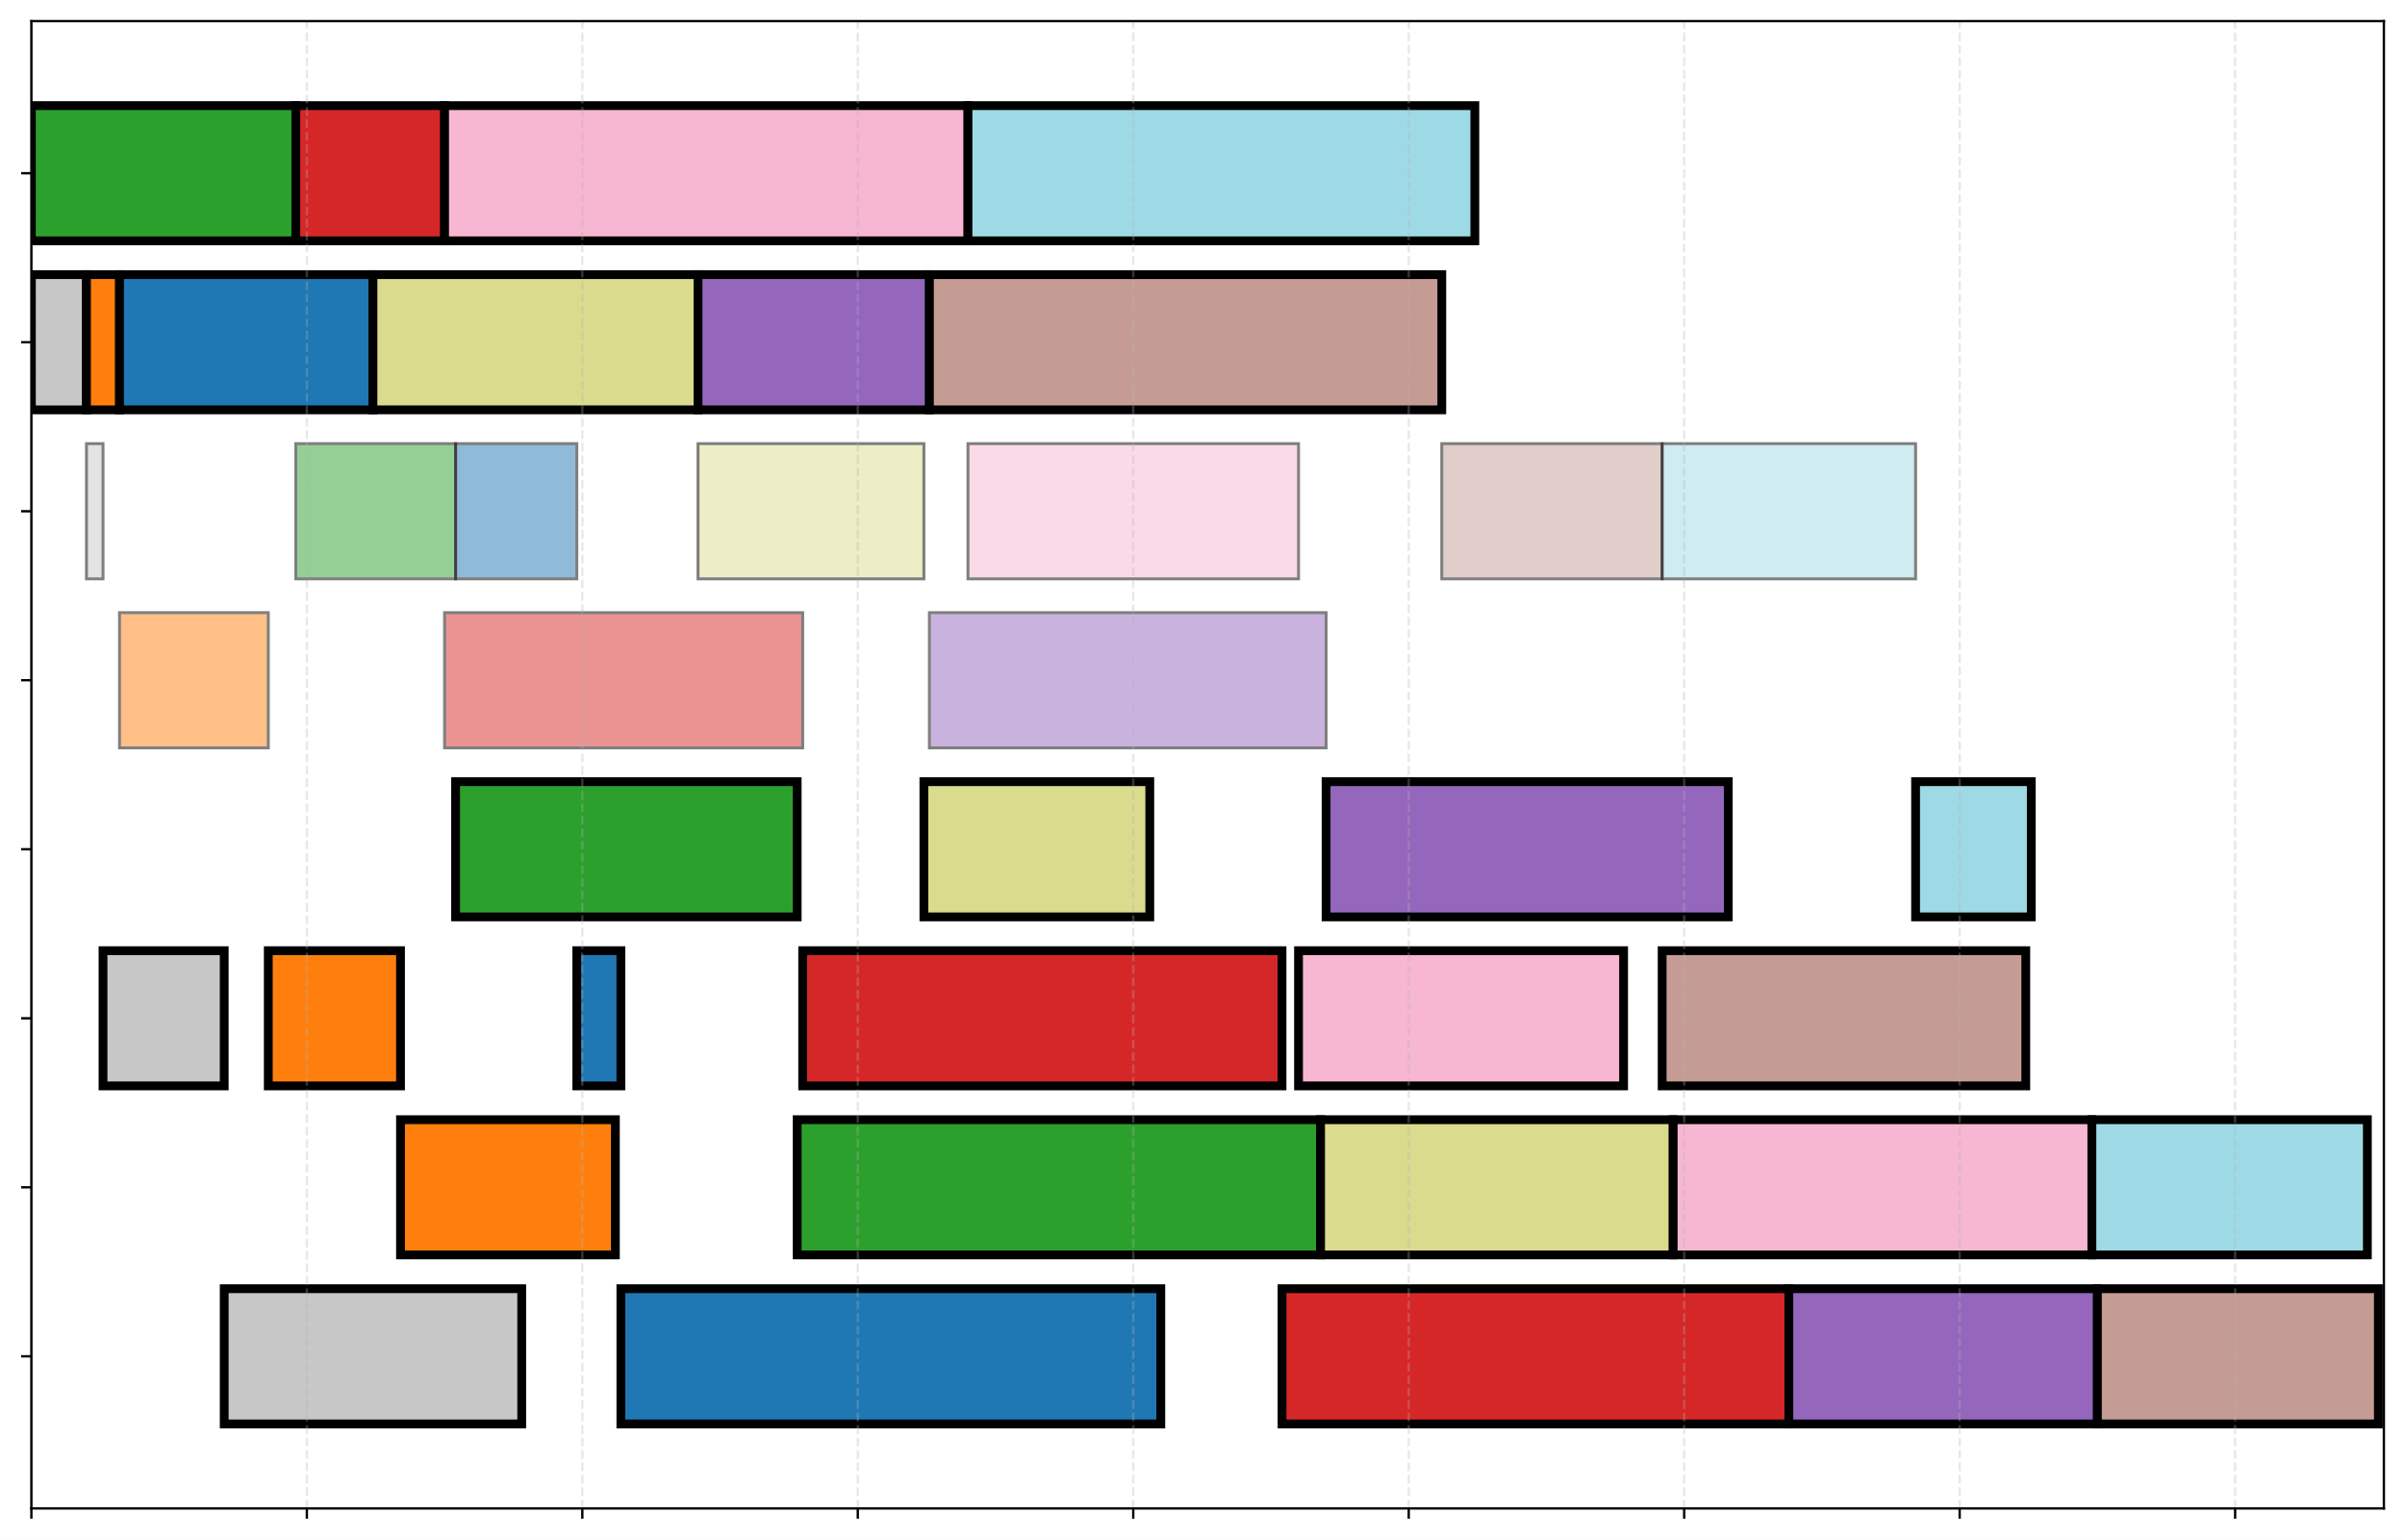
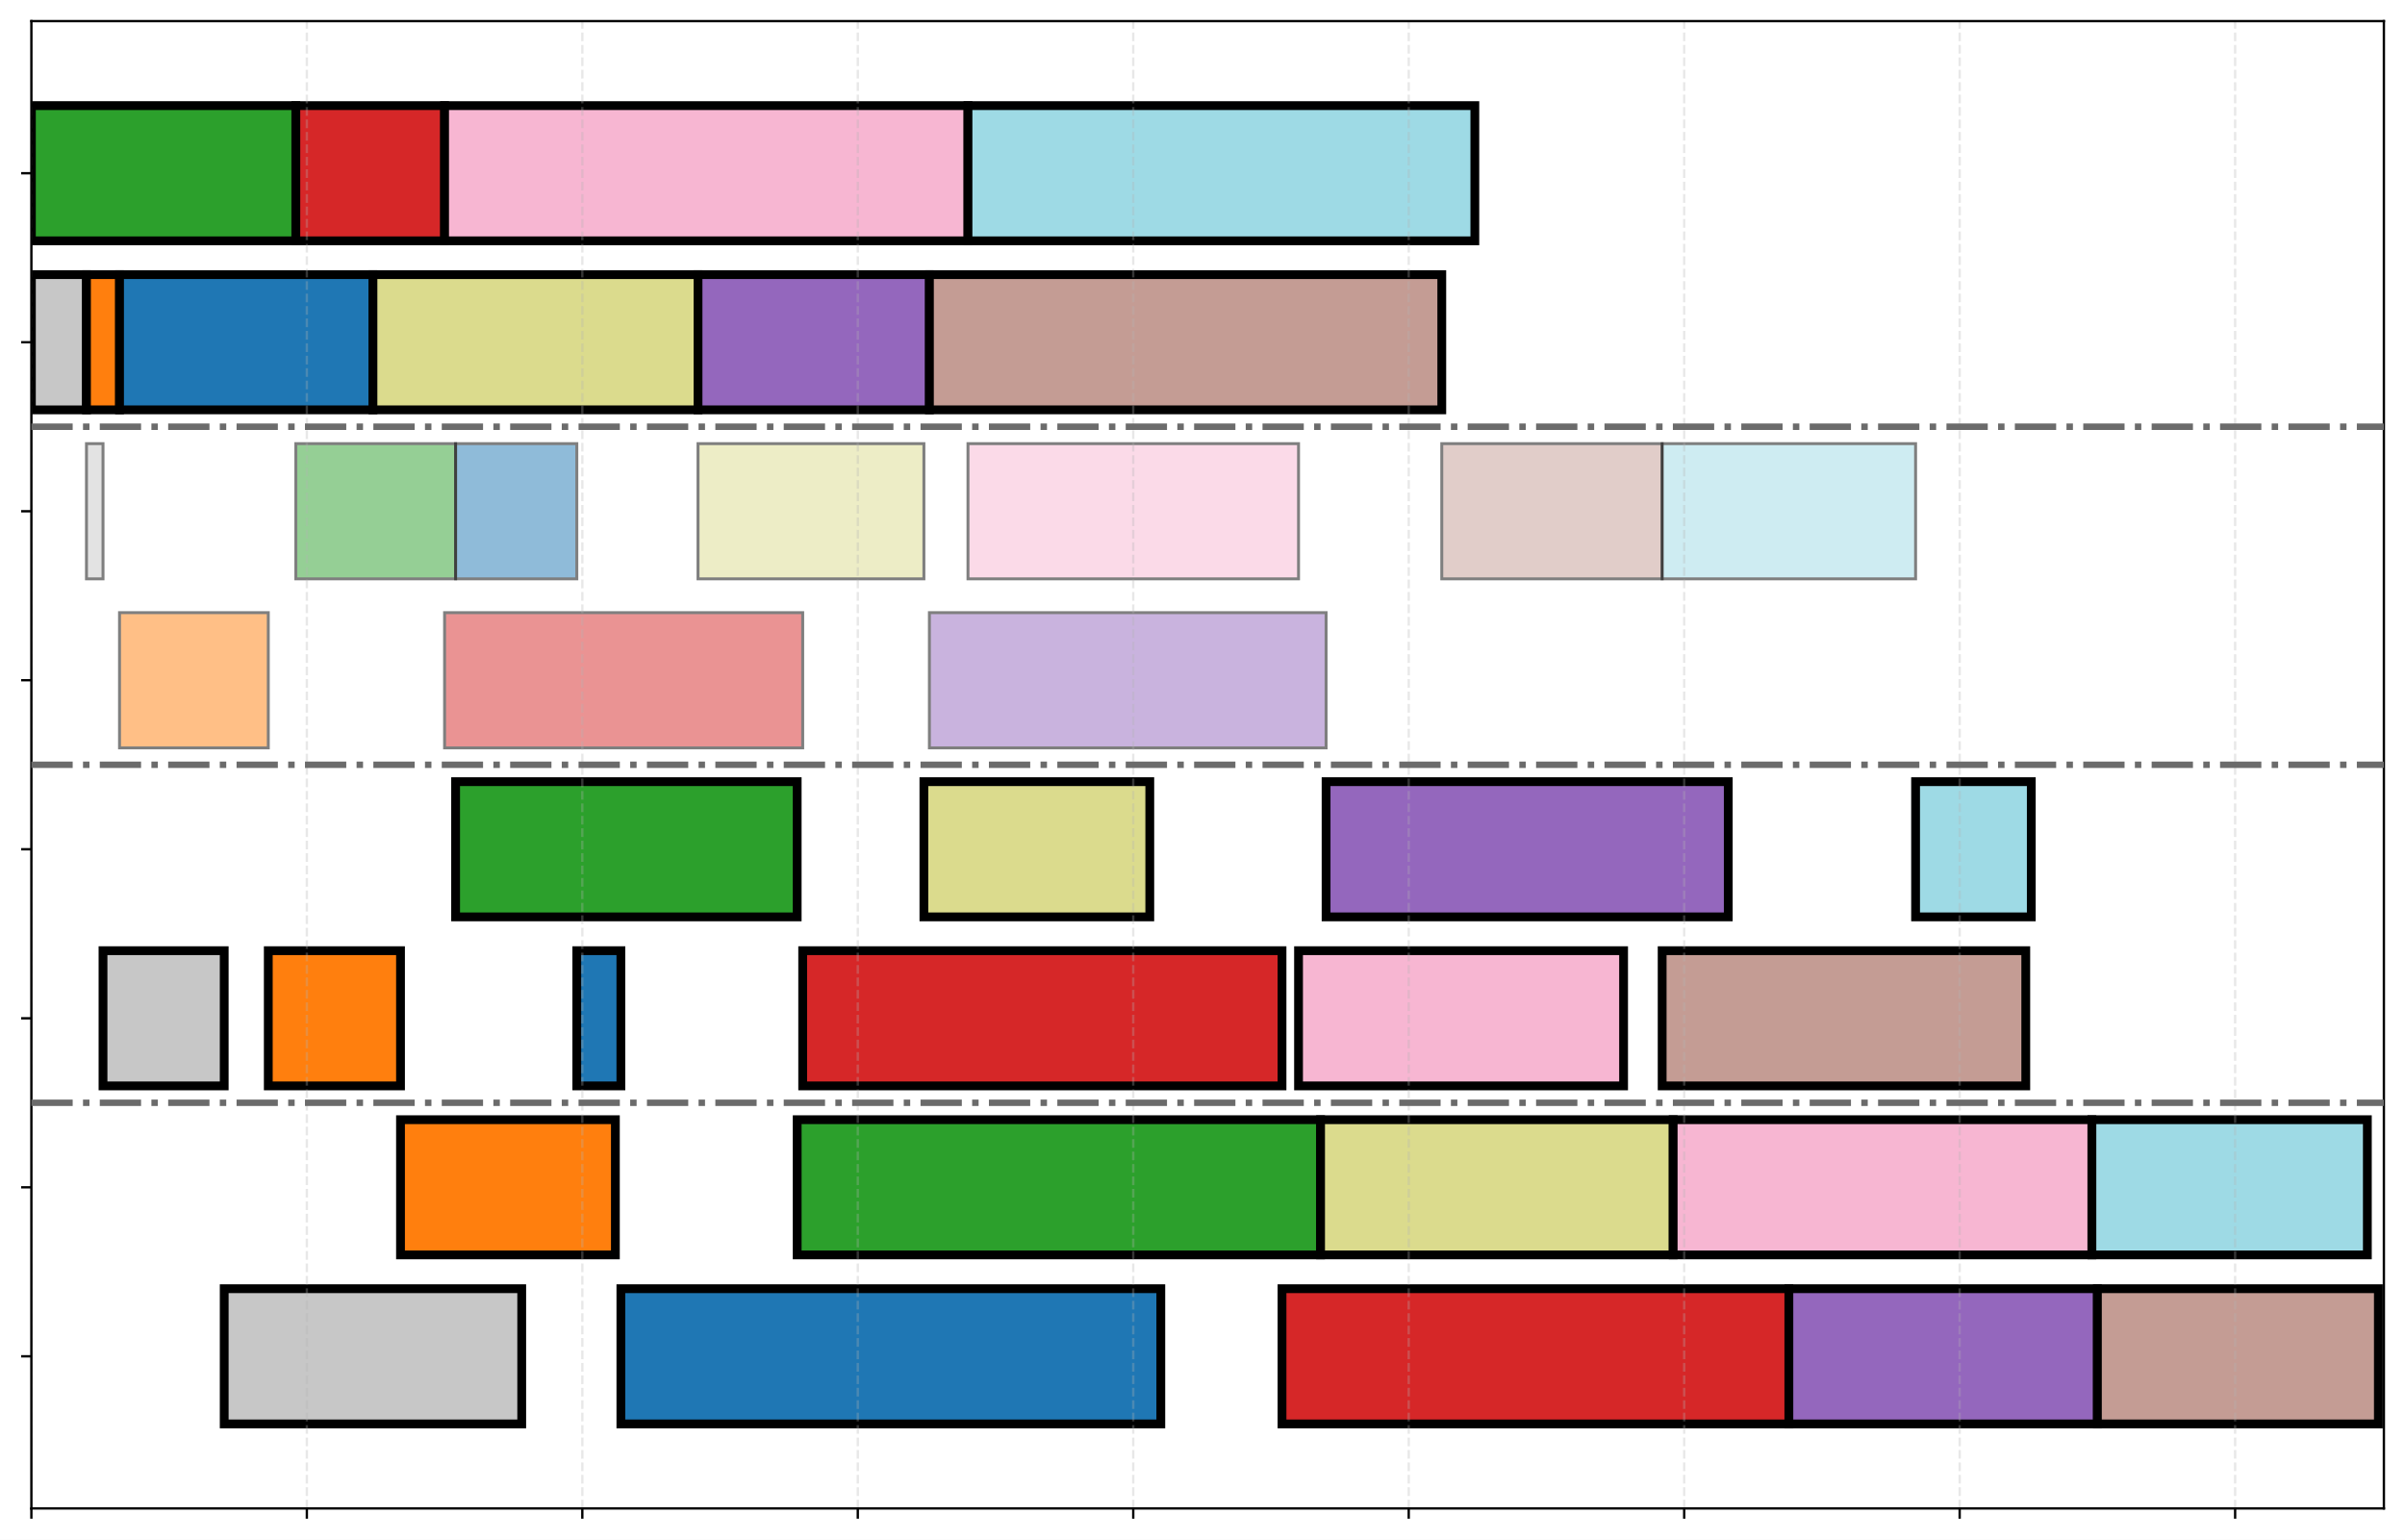
<svg xmlns="http://www.w3.org/2000/svg" xmlns:xlink="http://www.w3.org/1999/xlink" width="820pt" height="525.06pt" viewBox="0 0 820 525.06" version="1.1">
  <defs>
    <style type="text/css">*{stroke-linejoin: round; stroke-linecap: butt}</style>
  </defs>
  <g id="figure_1">
    <g id="patch_1">
      <path d="M 0 525.06  L 820 525.06  L 820 0  L 0 0  z " style="fill: #ffffff" />
    </g>
    <g id="axes_1">
      <g id="patch_2">
        <path d="M 10.7 514.36  L 812.8 514.36  L 812.8 7.2  L 10.7 7.2  z " style="fill: #ffffff" />
      </g>
      <g id="patch_3">
-         <path d="M 10.7 36.016  L 100.866 36.016  L 100.866 82.121  L 10.7 82.121  z " clip-path="url(#p6e08b32b58)" style="fill: #2ca02c; stroke: #000000; stroke-width: 3; stroke-linejoin: miter" />
+         <path d="M 10.7 36.016  L 100.866 36.016  L 100.866 82.121  L 10.7 82.121  z " clip-path="url(#p1511405830)" style="fill: #2ca02c; stroke: #000000; stroke-width: 3; stroke-linejoin: miter" />
      </g>
      <g id="patch_4">
-         <path d="M 100.866 36.016  L 151.584 36.016  L 151.584 82.121  L 100.866 82.121  z " clip-path="url(#p6e08b32b58)" style="fill: #d62728; stroke: #000000; stroke-width: 3; stroke-linejoin: miter" />
+         <path d="M 100.866 36.016  L 151.584 36.016  L 151.584 82.121  L 100.866 82.121  z " clip-path="url(#p1511405830)" style="fill: #d62728; stroke: #000000; stroke-width: 3; stroke-linejoin: miter" />
      </g>
      <g id="patch_5">
-         <path d="M 151.584 36.016  L 330.037 36.016  L 330.037 82.121  L 151.584 82.121  z " clip-path="url(#p6e08b32b58)" style="fill: #f7b6d2; stroke: #000000; stroke-width: 3; stroke-linejoin: miter" />
+         <path d="M 151.584 36.016  L 330.037 36.016  L 330.037 82.121  L 151.584 82.121  z " clip-path="url(#p1511405830)" style="fill: #f7b6d2; stroke: #000000; stroke-width: 3; stroke-linejoin: miter" />
      </g>
      <g id="patch_6">
-         <path d="M 330.037 36.016  L 502.855 36.016  L 502.855 82.121  L 330.037 82.121  z " clip-path="url(#p6e08b32b58)" style="fill: #9edae5; stroke: #000000; stroke-width: 3; stroke-linejoin: miter" />
+         <path d="M 330.037 36.016  L 502.855 36.016  L 502.855 82.121  L 330.037 82.121  z " clip-path="url(#p1511405830)" style="fill: #9edae5; stroke: #000000; stroke-width: 3; stroke-linejoin: miter" />
      </g>
      <g id="patch_7">
-         <path d="M 10.7 93.648  L 29.485 93.648  L 29.485 139.753  L 10.7 139.753  z " clip-path="url(#p6e08b32b58)" style="fill: #c7c7c7; stroke: #000000; stroke-width: 3; stroke-linejoin: miter" />
+         <path d="M 10.7 93.648  L 29.485 93.648  L 29.485 139.753  L 10.7 139.753  z " clip-path="url(#p1511405830)" style="fill: #c7c7c7; stroke: #000000; stroke-width: 3; stroke-linejoin: miter" />
      </g>
      <g id="patch_8">
-         <path d="M 29.485 93.648  L 40.755 93.648  L 40.755 139.753  L 29.485 139.753  z " clip-path="url(#p6e08b32b58)" style="fill: #ff7f0e; stroke: #000000; stroke-width: 3; stroke-linejoin: miter" />
+         <path d="M 29.485 93.648  L 40.755 93.648  L 40.755 139.753  L 29.485 139.753  z " clip-path="url(#p1511405830)" style="fill: #ff7f0e; stroke: #000000; stroke-width: 3; stroke-linejoin: miter" />
      </g>
      <g id="patch_9">
-         <path d="M 40.755 93.648  L 127.164 93.648  L 127.164 139.753  L 40.755 139.753  z " clip-path="url(#p6e08b32b58)" style="fill: #1f77b4; stroke: #000000; stroke-width: 3; stroke-linejoin: miter" />
+         <path d="M 40.755 93.648  L 127.164 93.648  L 127.164 139.753  L 40.755 139.753  z " clip-path="url(#p1511405830)" style="fill: #1f77b4; stroke: #000000; stroke-width: 3; stroke-linejoin: miter" />
      </g>
      <g id="patch_10">
-         <path d="M 127.164 93.648  L 237.993 93.648  L 237.993 139.753  L 127.164 139.753  z " clip-path="url(#p6e08b32b58)" style="fill: #dbdb8d; stroke: #000000; stroke-width: 3; stroke-linejoin: miter" />
+         <path d="M 127.164 93.648  L 237.993 93.648  L 237.993 139.753  L 127.164 139.753  z " clip-path="url(#p1511405830)" style="fill: #dbdb8d; stroke: #000000; stroke-width: 3; stroke-linejoin: miter" />
      </g>
      <g id="patch_11">
-         <path d="M 237.993 93.648  L 316.888 93.648  L 316.888 139.753  L 237.993 139.753  z " clip-path="url(#p6e08b32b58)" style="fill: #9467bd; stroke: #000000; stroke-width: 3; stroke-linejoin: miter" />
+         <path d="M 237.993 93.648  L 316.888 93.648  L 316.888 139.753  L 237.993 139.753  z " clip-path="url(#p1511405830)" style="fill: #9467bd; stroke: #000000; stroke-width: 3; stroke-linejoin: miter" />
      </g>
      <g id="patch_12">
-         <path d="M 316.888 93.648  L 491.584 93.648  L 491.584 139.753  L 316.888 139.753  z " clip-path="url(#p6e08b32b58)" style="fill: #c49c94; stroke: #000000; stroke-width: 3; stroke-linejoin: miter" />
+         <path d="M 316.888 93.648  L 491.584 93.648  L 491.584 139.753  L 316.888 139.753  z " clip-path="url(#p1511405830)" style="fill: #c49c94; stroke: #000000; stroke-width: 3; stroke-linejoin: miter" />
      </g>
      <g id="patch_13">
-         <path d="M 29.485 151.28  L 35.12 151.28  L 35.12 197.385  L 29.485 197.385  z " clip-path="url(#p6e08b32b58)" style="fill: #c7c7c7; opacity: 0.5; stroke: #000000; stroke-linejoin: miter" />
+         <path d="M 29.485 151.28  L 35.12 151.28  L 35.12 197.385  L 29.485 197.385  z " clip-path="url(#p1511405830)" style="fill: #c7c7c7; opacity: 0.5; stroke: #000000; stroke-linejoin: miter" />
      </g>
      <g id="patch_14">
-         <path d="M 100.866 151.28  L 155.341 151.28  L 155.341 197.385  L 100.866 197.385  z " clip-path="url(#p6e08b32b58)" style="fill: #2ca02c; opacity: 0.5; stroke: #000000; stroke-linejoin: miter" />
+         <path d="M 100.866 151.28  L 155.341 151.28  L 155.341 197.385  L 100.866 197.385  z " clip-path="url(#p1511405830)" style="fill: #2ca02c; opacity: 0.5; stroke: #000000; stroke-linejoin: miter" />
      </g>
      <g id="patch_15">
-         <path d="M 155.341 151.28  L 196.667 151.28  L 196.667 197.385  L 155.341 197.385  z " clip-path="url(#p6e08b32b58)" style="fill: #1f77b4; opacity: 0.5; stroke: #000000; stroke-linejoin: miter" />
+         <path d="M 155.341 151.28  L 196.667 151.28  L 196.667 197.385  L 155.341 197.385  z " clip-path="url(#p1511405830)" style="fill: #1f77b4; opacity: 0.5; stroke: #000000; stroke-linejoin: miter" />
      </g>
      <g id="patch_16">
-         <path d="M 237.993 151.28  L 315.01 151.28  L 315.01 197.385  L 237.993 197.385  z " clip-path="url(#p6e08b32b58)" style="fill: #dbdb8d; opacity: 0.5; stroke: #000000; stroke-linejoin: miter" />
+         <path d="M 237.993 151.28  L 315.01 151.28  L 315.01 197.385  L 237.993 197.385  z " clip-path="url(#p1511405830)" style="fill: #dbdb8d; opacity: 0.5; stroke: #000000; stroke-linejoin: miter" />
      </g>
      <g id="patch_17">
-         <path d="M 330.037 151.28  L 442.744 151.28  L 442.744 197.385  L 330.037 197.385  z " clip-path="url(#p6e08b32b58)" style="fill: #f7b6d2; opacity: 0.5; stroke: #000000; stroke-linejoin: miter" />
+         <path d="M 330.037 151.28  L 442.744 151.28  L 442.744 197.385  L 330.037 197.385  z " clip-path="url(#p1511405830)" style="fill: #f7b6d2; opacity: 0.5; stroke: #000000; stroke-linejoin: miter" />
      </g>
      <g id="patch_18">
-         <path d="M 491.584 151.28  L 566.722 151.28  L 566.722 197.385  L 491.584 197.385  z " clip-path="url(#p6e08b32b58)" style="fill: #c49c94; opacity: 0.5; stroke: #000000; stroke-linejoin: miter" />
+         <path d="M 491.584 151.28  L 566.722 151.28  L 566.722 197.385  L 491.584 197.385  z " clip-path="url(#p1511405830)" style="fill: #c49c94; opacity: 0.5; stroke: #000000; stroke-linejoin: miter" />
      </g>
      <g id="patch_19">
-         <path d="M 566.722 151.28  L 653.131 151.28  L 653.131 197.385  L 566.722 197.385  z " clip-path="url(#p6e08b32b58)" style="fill: #9edae5; opacity: 0.5; stroke: #000000; stroke-linejoin: miter" />
+         <path d="M 566.722 151.28  L 653.131 151.28  L 653.131 197.385  L 566.722 197.385  z " clip-path="url(#p1511405830)" style="fill: #9edae5; opacity: 0.5; stroke: #000000; stroke-linejoin: miter" />
      </g>
      <g id="patch_20">
-         <path d="M 40.755 208.911  L 91.474 208.911  L 91.474 255.017  L 40.755 255.017  z " clip-path="url(#p6e08b32b58)" style="fill: #ff7f0e; opacity: 0.5; stroke: #000000; stroke-linejoin: miter" />
+         <path d="M 40.755 208.911  L 91.474 208.911  L 91.474 255.017  L 40.755 255.017  z " clip-path="url(#p1511405830)" style="fill: #ff7f0e; opacity: 0.5; stroke: #000000; stroke-linejoin: miter" />
      </g>
      <g id="patch_21">
-         <path d="M 151.584 208.911  L 273.684 208.911  L 273.684 255.017  L 151.584 255.017  z " clip-path="url(#p6e08b32b58)" style="fill: #d62728; opacity: 0.5; stroke: #000000; stroke-linejoin: miter" />
+         <path d="M 151.584 208.911  L 273.684 208.911  L 273.684 255.017  L 151.584 255.017  z " clip-path="url(#p1511405830)" style="fill: #d62728; opacity: 0.5; stroke: #000000; stroke-linejoin: miter" />
      </g>
      <g id="patch_22">
-         <path d="M 316.888 208.911  L 452.137 208.911  L 452.137 255.017  L 316.888 255.017  z " clip-path="url(#p6e08b32b58)" style="fill: #9467bd; opacity: 0.5; stroke: #000000; stroke-linejoin: miter" />
+         <path d="M 316.888 208.911  L 452.137 208.911  L 452.137 255.017  L 316.888 255.017  z " clip-path="url(#p1511405830)" style="fill: #9467bd; opacity: 0.5; stroke: #000000; stroke-linejoin: miter" />
      </g>
      <g id="patch_23">
-         <path d="M 155.341 266.543  L 271.805 266.543  L 271.805 312.649  L 155.341 312.649  z " clip-path="url(#p6e08b32b58)" style="fill: #2ca02c; stroke: #000000; stroke-width: 3; stroke-linejoin: miter" />
+         <path d="M 155.341 266.543  L 271.805 266.543  L 271.805 312.649  L 155.341 312.649  z " clip-path="url(#p1511405830)" style="fill: #2ca02c; stroke: #000000; stroke-width: 3; stroke-linejoin: miter" />
      </g>
      <g id="patch_24">
-         <path d="M 315.01 266.543  L 392.026 266.543  L 392.026 312.649  L 315.01 312.649  z " clip-path="url(#p6e08b32b58)" style="fill: #dbdb8d; stroke: #000000; stroke-width: 3; stroke-linejoin: miter" />
+         <path d="M 315.01 266.543  L 392.026 266.543  L 392.026 312.649  L 315.01 312.649  z " clip-path="url(#p1511405830)" style="fill: #dbdb8d; stroke: #000000; stroke-width: 3; stroke-linejoin: miter" />
      </g>
      <g id="patch_25">
-         <path d="M 452.137 266.543  L 589.264 266.543  L 589.264 312.649  L 452.137 312.649  z " clip-path="url(#p6e08b32b58)" style="fill: #9467bd; stroke: #000000; stroke-width: 3; stroke-linejoin: miter" />
+         <path d="M 452.137 266.543  L 589.264 266.543  L 589.264 312.649  L 452.137 312.649  z " clip-path="url(#p1511405830)" style="fill: #9467bd; stroke: #000000; stroke-width: 3; stroke-linejoin: miter" />
      </g>
      <g id="patch_26">
-         <path d="M 653.131 266.543  L 692.579 266.543  L 692.579 312.649  L 653.131 312.649  z " clip-path="url(#p6e08b32b58)" style="fill: #9edae5; stroke: #000000; stroke-width: 3; stroke-linejoin: miter" />
+         <path d="M 653.131 266.543  L 692.579 266.543  L 692.579 312.649  L 653.131 312.649  z " clip-path="url(#p1511405830)" style="fill: #9edae5; stroke: #000000; stroke-width: 3; stroke-linejoin: miter" />
      </g>
      <g id="patch_27">
-         <path d="M 35.12 324.175  L 76.446 324.175  L 76.446 370.28  L 35.12 370.28  z " clip-path="url(#p6e08b32b58)" style="fill: #c7c7c7; stroke: #000000; stroke-width: 3; stroke-linejoin: miter" />
+         <path d="M 35.12 324.175  L 76.446 324.175  L 76.446 370.28  L 35.12 370.28  z " clip-path="url(#p1511405830)" style="fill: #c7c7c7; stroke: #000000; stroke-width: 3; stroke-linejoin: miter" />
      </g>
      <g id="patch_28">
-         <path d="M 91.474 324.175  L 136.556 324.175  L 136.556 370.28  L 91.474 370.28  z " clip-path="url(#p6e08b32b58)" style="fill: #ff7f0e; stroke: #000000; stroke-width: 3; stroke-linejoin: miter" />
+         <path d="M 91.474 324.175  L 136.556 324.175  L 136.556 370.28  L 91.474 370.28  z " clip-path="url(#p1511405830)" style="fill: #ff7f0e; stroke: #000000; stroke-width: 3; stroke-linejoin: miter" />
      </g>
      <g id="patch_29">
-         <path d="M 196.667 324.175  L 211.695 324.175  L 211.695 370.28  L 196.667 370.28  z " clip-path="url(#p6e08b32b58)" style="fill: #1f77b4; stroke: #000000; stroke-width: 3; stroke-linejoin: miter" />
+         <path d="M 196.667 324.175  L 211.695 324.175  L 211.695 370.28  L 196.667 370.28  z " clip-path="url(#p1511405830)" style="fill: #1f77b4; stroke: #000000; stroke-width: 3; stroke-linejoin: miter" />
      </g>
      <g id="patch_30">
-         <path d="M 273.684 324.175  L 437.109 324.175  L 437.109 370.28  L 273.684 370.28  z " clip-path="url(#p6e08b32b58)" style="fill: #d62728; stroke: #000000; stroke-width: 3; stroke-linejoin: miter" />
+         <path d="M 273.684 324.175  L 437.109 324.175  L 437.109 370.28  L 273.684 370.28  z " clip-path="url(#p1511405830)" style="fill: #d62728; stroke: #000000; stroke-width: 3; stroke-linejoin: miter" />
      </g>
      <g id="patch_31">
-         <path d="M 442.744 324.175  L 553.573 324.175  L 553.573 370.28  L 442.744 370.28  z " clip-path="url(#p6e08b32b58)" style="fill: #f7b6d2; stroke: #000000; stroke-width: 3; stroke-linejoin: miter" />
+         <path d="M 442.744 324.175  L 553.573 324.175  L 553.573 370.28  L 442.744 370.28  z " clip-path="url(#p1511405830)" style="fill: #f7b6d2; stroke: #000000; stroke-width: 3; stroke-linejoin: miter" />
      </g>
      <g id="patch_32">
-         <path d="M 566.722 324.175  L 690.7 324.175  L 690.7 370.28  L 566.722 370.28  z " clip-path="url(#p6e08b32b58)" style="fill: #c49c94; stroke: #000000; stroke-width: 3; stroke-linejoin: miter" />
+         <path d="M 566.722 324.175  L 690.7 324.175  L 690.7 370.28  L 566.722 370.28  z " clip-path="url(#p1511405830)" style="fill: #c49c94; stroke: #000000; stroke-width: 3; stroke-linejoin: miter" />
      </g>
      <g id="patch_33">
-         <path d="M 136.556 381.807  L 209.816 381.807  L 209.816 427.912  L 136.556 427.912  z " clip-path="url(#p6e08b32b58)" style="fill: #ff7f0e; stroke: #000000; stroke-width: 3; stroke-linejoin: miter" />
+         <path d="M 136.556 381.807  L 209.816 381.807  L 209.816 427.912  L 136.556 427.912  z " clip-path="url(#p1511405830)" style="fill: #ff7f0e; stroke: #000000; stroke-width: 3; stroke-linejoin: miter" />
      </g>
      <g id="patch_34">
-         <path d="M 271.805 381.807  L 450.258 381.807  L 450.258 427.912  L 271.805 427.912  z " clip-path="url(#p6e08b32b58)" style="fill: #2ca02c; stroke: #000000; stroke-width: 3; stroke-linejoin: miter" />
+         <path d="M 271.805 381.807  L 450.258 381.807  L 450.258 427.912  L 271.805 427.912  z " clip-path="url(#p1511405830)" style="fill: #2ca02c; stroke: #000000; stroke-width: 3; stroke-linejoin: miter" />
      </g>
      <g id="patch_35">
-         <path d="M 450.258 381.807  L 570.479 381.807  L 570.479 427.912  L 450.258 427.912  z " clip-path="url(#p6e08b32b58)" style="fill: #dbdb8d; stroke: #000000; stroke-width: 3; stroke-linejoin: miter" />
+         <path d="M 450.258 381.807  L 570.479 381.807  L 570.479 427.912  L 450.258 427.912  z " clip-path="url(#p1511405830)" style="fill: #dbdb8d; stroke: #000000; stroke-width: 3; stroke-linejoin: miter" />
      </g>
      <g id="patch_36">
-         <path d="M 570.479 381.807  L 713.242 381.807  L 713.242 427.912  L 570.479 427.912  z " clip-path="url(#p6e08b32b58)" style="fill: #f7b6d2; stroke: #000000; stroke-width: 3; stroke-linejoin: miter" />
+         <path d="M 570.479 381.807  L 713.242 381.807  L 713.242 427.912  L 570.479 427.912  z " clip-path="url(#p1511405830)" style="fill: #f7b6d2; stroke: #000000; stroke-width: 3; stroke-linejoin: miter" />
      </g>
      <g id="patch_37">
-         <path d="M 713.242 381.807  L 807.165 381.807  L 807.165 427.912  L 713.242 427.912  z " clip-path="url(#p6e08b32b58)" style="fill: #9edae5; stroke: #000000; stroke-width: 3; stroke-linejoin: miter" />
+         <path d="M 713.242 381.807  L 807.165 381.807  L 807.165 427.912  L 713.242 427.912  z " clip-path="url(#p1511405830)" style="fill: #9edae5; stroke: #000000; stroke-width: 3; stroke-linejoin: miter" />
      </g>
      <g id="patch_38">
-         <path d="M 76.446 439.439  L 177.882 439.439  L 177.882 485.544  L 76.446 485.544  z " clip-path="url(#p6e08b32b58)" style="fill: #c7c7c7; stroke: #000000; stroke-width: 3; stroke-linejoin: miter" />
+         <path d="M 76.446 439.439  L 177.882 439.439  L 177.882 485.544  L 76.446 485.544  z " clip-path="url(#p1511405830)" style="fill: #c7c7c7; stroke: #000000; stroke-width: 3; stroke-linejoin: miter" />
      </g>
      <g id="patch_39">
-         <path d="M 211.695 439.439  L 395.783 439.439  L 395.783 485.544  L 211.695 485.544  z " clip-path="url(#p6e08b32b58)" style="fill: #1f77b4; stroke: #000000; stroke-width: 3; stroke-linejoin: miter" />
+         <path d="M 211.695 439.439  L 395.783 439.439  L 395.783 485.544  L 211.695 485.544  z " clip-path="url(#p1511405830)" style="fill: #1f77b4; stroke: #000000; stroke-width: 3; stroke-linejoin: miter" />
      </g>
      <g id="patch_40">
-         <path d="M 437.109 439.439  L 609.927 439.439  L 609.927 485.544  L 437.109 485.544  z " clip-path="url(#p6e08b32b58)" style="fill: #d62728; stroke: #000000; stroke-width: 3; stroke-linejoin: miter" />
+         <path d="M 437.109 439.439  L 609.927 439.439  L 609.927 485.544  L 437.109 485.544  z " clip-path="url(#p1511405830)" style="fill: #d62728; stroke: #000000; stroke-width: 3; stroke-linejoin: miter" />
      </g>
      <g id="patch_41">
-         <path d="M 609.927 439.439  L 715.12 439.439  L 715.12 485.544  L 609.927 485.544  z " clip-path="url(#p6e08b32b58)" style="fill: #9467bd; stroke: #000000; stroke-width: 3; stroke-linejoin: miter" />
+         <path d="M 609.927 439.439  L 715.12 439.439  L 715.12 485.544  L 609.927 485.544  z " clip-path="url(#p1511405830)" style="fill: #9467bd; stroke: #000000; stroke-width: 3; stroke-linejoin: miter" />
      </g>
      <g id="patch_42">
-         <path d="M 715.12 439.439  L 810.922 439.439  L 810.922 485.544  L 715.12 485.544  z " clip-path="url(#p6e08b32b58)" style="fill: #c49c94; stroke: #000000; stroke-width: 3; stroke-linejoin: miter" />
+         <path d="M 715.12 439.439  L 810.922 439.439  L 810.922 485.544  L 715.12 485.544  z " clip-path="url(#p1511405830)" style="fill: #c49c94; stroke: #000000; stroke-width: 3; stroke-linejoin: miter" />
      </g>
      <g id="matplotlib.axis_1">
        <g id="xtick_1">
          <g id="line2d_1">
-             <path d="M 10.7 514.36  L 10.7 7.2  " clip-path="url(#p6e08b32b58)" style="fill: none; stroke-dasharray: 2.96,1.28; stroke-dashoffset: 0; stroke: #b0b0b0; stroke-opacity: 0.3; stroke-width: 0.8" />
+             <path d="M 10.7 514.36  L 10.7 7.2  " clip-path="url(#p1511405830)" style="fill: none; stroke-dasharray: 2.96,1.28; stroke-dashoffset: 0; stroke: #b0b0b0; stroke-opacity: 0.3; stroke-width: 0.8" />
          </g>
          <g id="line2d_2">
            <defs>
-               <path id="m34a4cf3e66" d="M 0 0  L 0 3.5  " style="stroke: #000000; stroke-width: 0.8" />
+               <path id="m17e98101cf" d="M 0 0  L 0 3.5  " style="stroke: #000000; stroke-width: 0.8" />
            </defs>
            <g>
-               <use xlink:href="#m34a4cf3e66" x="10.7" y="514.36" style="stroke: #000000; stroke-width: 0.8" />
+               <use xlink:href="#m17e98101cf" x="10.7" y="514.36" style="stroke: #000000; stroke-width: 0.8" />
            </g>
          </g>
        </g>
        <g id="xtick_2">
          <g id="line2d_3">
-             <path d="M 104.623 514.36  L 104.623 7.2  " clip-path="url(#p6e08b32b58)" style="fill: none; stroke-dasharray: 2.96,1.28; stroke-dashoffset: 0; stroke: #b0b0b0; stroke-opacity: 0.3; stroke-width: 0.8" />
+             <path d="M 104.623 514.36  L 104.623 7.2  " clip-path="url(#p1511405830)" style="fill: none; stroke-dasharray: 2.96,1.28; stroke-dashoffset: 0; stroke: #b0b0b0; stroke-opacity: 0.3; stroke-width: 0.8" />
          </g>
          <g id="line2d_4">
            <g>
-               <use xlink:href="#m34a4cf3e66" x="104.623" y="514.36" style="stroke: #000000; stroke-width: 0.8" />
+               <use xlink:href="#m17e98101cf" x="104.623" y="514.36" style="stroke: #000000; stroke-width: 0.8" />
            </g>
          </g>
        </g>
        <g id="xtick_3">
          <g id="line2d_5">
-             <path d="M 198.545 514.36  L 198.545 7.2  " clip-path="url(#p6e08b32b58)" style="fill: none; stroke-dasharray: 2.96,1.28; stroke-dashoffset: 0; stroke: #b0b0b0; stroke-opacity: 0.3; stroke-width: 0.8" />
+             <path d="M 198.545 514.36  L 198.545 7.2  " clip-path="url(#p1511405830)" style="fill: none; stroke-dasharray: 2.96,1.28; stroke-dashoffset: 0; stroke: #b0b0b0; stroke-opacity: 0.3; stroke-width: 0.8" />
          </g>
          <g id="line2d_6">
            <g>
-               <use xlink:href="#m34a4cf3e66" x="198.545" y="514.36" style="stroke: #000000; stroke-width: 0.8" />
+               <use xlink:href="#m17e98101cf" x="198.545" y="514.36" style="stroke: #000000; stroke-width: 0.8" />
            </g>
          </g>
        </g>
        <g id="xtick_4">
          <g id="line2d_7">
-             <path d="M 292.468 514.36  L 292.468 7.2  " clip-path="url(#p6e08b32b58)" style="fill: none; stroke-dasharray: 2.96,1.28; stroke-dashoffset: 0; stroke: #b0b0b0; stroke-opacity: 0.3; stroke-width: 0.8" />
+             <path d="M 292.468 514.36  L 292.468 7.2  " clip-path="url(#p1511405830)" style="fill: none; stroke-dasharray: 2.96,1.28; stroke-dashoffset: 0; stroke: #b0b0b0; stroke-opacity: 0.3; stroke-width: 0.8" />
          </g>
          <g id="line2d_8">
            <g>
-               <use xlink:href="#m34a4cf3e66" x="292.468" y="514.36" style="stroke: #000000; stroke-width: 0.8" />
+               <use xlink:href="#m17e98101cf" x="292.468" y="514.36" style="stroke: #000000; stroke-width: 0.8" />
            </g>
          </g>
        </g>
        <g id="xtick_5">
          <g id="line2d_9">
-             <path d="M 386.391 514.36  L 386.391 7.2  " clip-path="url(#p6e08b32b58)" style="fill: none; stroke-dasharray: 2.96,1.28; stroke-dashoffset: 0; stroke: #b0b0b0; stroke-opacity: 0.3; stroke-width: 0.8" />
+             <path d="M 386.391 514.36  L 386.391 7.2  " clip-path="url(#p1511405830)" style="fill: none; stroke-dasharray: 2.96,1.28; stroke-dashoffset: 0; stroke: #b0b0b0; stroke-opacity: 0.3; stroke-width: 0.8" />
          </g>
          <g id="line2d_10">
            <g>
-               <use xlink:href="#m34a4cf3e66" x="386.391" y="514.36" style="stroke: #000000; stroke-width: 0.8" />
+               <use xlink:href="#m17e98101cf" x="386.391" y="514.36" style="stroke: #000000; stroke-width: 0.8" />
            </g>
          </g>
        </g>
        <g id="xtick_6">
          <g id="line2d_11">
-             <path d="M 480.314 514.36  L 480.314 7.2  " clip-path="url(#p6e08b32b58)" style="fill: none; stroke-dasharray: 2.96,1.28; stroke-dashoffset: 0; stroke: #b0b0b0; stroke-opacity: 0.3; stroke-width: 0.8" />
+             <path d="M 480.314 514.36  L 480.314 7.2  " clip-path="url(#p1511405830)" style="fill: none; stroke-dasharray: 2.96,1.28; stroke-dashoffset: 0; stroke: #b0b0b0; stroke-opacity: 0.3; stroke-width: 0.8" />
          </g>
          <g id="line2d_12">
            <g>
-               <use xlink:href="#m34a4cf3e66" x="480.314" y="514.36" style="stroke: #000000; stroke-width: 0.8" />
+               <use xlink:href="#m17e98101cf" x="480.314" y="514.36" style="stroke: #000000; stroke-width: 0.8" />
            </g>
          </g>
        </g>
        <g id="xtick_7">
          <g id="line2d_13">
-             <path d="M 574.236 514.36  L 574.236 7.2  " clip-path="url(#p6e08b32b58)" style="fill: none; stroke-dasharray: 2.96,1.28; stroke-dashoffset: 0; stroke: #b0b0b0; stroke-opacity: 0.3; stroke-width: 0.8" />
+             <path d="M 574.236 514.36  L 574.236 7.2  " clip-path="url(#p1511405830)" style="fill: none; stroke-dasharray: 2.96,1.28; stroke-dashoffset: 0; stroke: #b0b0b0; stroke-opacity: 0.3; stroke-width: 0.8" />
          </g>
          <g id="line2d_14">
            <g>
-               <use xlink:href="#m34a4cf3e66" x="574.236" y="514.36" style="stroke: #000000; stroke-width: 0.8" />
+               <use xlink:href="#m17e98101cf" x="574.236" y="514.36" style="stroke: #000000; stroke-width: 0.8" />
            </g>
          </g>
        </g>
        <g id="xtick_8">
          <g id="line2d_15">
-             <path d="M 668.159 514.36  L 668.159 7.2  " clip-path="url(#p6e08b32b58)" style="fill: none; stroke-dasharray: 2.96,1.28; stroke-dashoffset: 0; stroke: #b0b0b0; stroke-opacity: 0.3; stroke-width: 0.8" />
+             <path d="M 668.159 514.36  L 668.159 7.2  " clip-path="url(#p1511405830)" style="fill: none; stroke-dasharray: 2.96,1.28; stroke-dashoffset: 0; stroke: #b0b0b0; stroke-opacity: 0.3; stroke-width: 0.8" />
          </g>
          <g id="line2d_16">
            <g>
-               <use xlink:href="#m34a4cf3e66" x="668.159" y="514.36" style="stroke: #000000; stroke-width: 0.8" />
+               <use xlink:href="#m17e98101cf" x="668.159" y="514.36" style="stroke: #000000; stroke-width: 0.8" />
            </g>
          </g>
        </g>
        <g id="xtick_9">
          <g id="line2d_17">
-             <path d="M 762.082 514.36  L 762.082 7.2  " clip-path="url(#p6e08b32b58)" style="fill: none; stroke-dasharray: 2.96,1.28; stroke-dashoffset: 0; stroke: #b0b0b0; stroke-opacity: 0.3; stroke-width: 0.8" />
+             <path d="M 762.082 514.36  L 762.082 7.2  " clip-path="url(#p1511405830)" style="fill: none; stroke-dasharray: 2.96,1.28; stroke-dashoffset: 0; stroke: #b0b0b0; stroke-opacity: 0.3; stroke-width: 0.8" />
          </g>
          <g id="line2d_18">
            <g>
-               <use xlink:href="#m34a4cf3e66" x="762.082" y="514.36" style="stroke: #000000; stroke-width: 0.8" />
+               <use xlink:href="#m17e98101cf" x="762.082" y="514.36" style="stroke: #000000; stroke-width: 0.8" />
            </g>
          </g>
        </g>
      </g>
      <g id="matplotlib.axis_2">
        <g id="ytick_1">
          <g id="line2d_19">
            <defs>
-               <path id="m9fac18c619" d="M 0 0  L -3.5 0  " style="stroke: #000000; stroke-width: 0.8" />
+               <path id="m74e4c45585" d="M 0 0  L -3.5 0  " style="stroke: #000000; stroke-width: 0.8" />
            </defs>
            <g>
-               <use xlink:href="#m9fac18c619" x="10.7" y="59.069" style="stroke: #000000; stroke-width: 0.8" />
+               <use xlink:href="#m74e4c45585" x="10.7" y="59.069" style="stroke: #000000; stroke-width: 0.8" />
            </g>
          </g>
        </g>
        <g id="ytick_2">
          <g id="line2d_20">
            <g>
-               <use xlink:href="#m9fac18c619" x="10.7" y="116.7" style="stroke: #000000; stroke-width: 0.8" />
+               <use xlink:href="#m74e4c45585" x="10.7" y="116.7" style="stroke: #000000; stroke-width: 0.8" />
            </g>
          </g>
        </g>
        <g id="ytick_3">
          <g id="line2d_21">
            <g>
-               <use xlink:href="#m9fac18c619" x="10.7" y="174.332" style="stroke: #000000; stroke-width: 0.8" />
+               <use xlink:href="#m74e4c45585" x="10.7" y="174.332" style="stroke: #000000; stroke-width: 0.8" />
            </g>
          </g>
        </g>
        <g id="ytick_4">
          <g id="line2d_22">
            <g>
-               <use xlink:href="#m9fac18c619" x="10.7" y="231.964" style="stroke: #000000; stroke-width: 0.8" />
+               <use xlink:href="#m74e4c45585" x="10.7" y="231.964" style="stroke: #000000; stroke-width: 0.8" />
            </g>
          </g>
        </g>
        <g id="ytick_5">
          <g id="line2d_23">
            <g>
-               <use xlink:href="#m9fac18c619" x="10.7" y="289.596" style="stroke: #000000; stroke-width: 0.8" />
+               <use xlink:href="#m74e4c45585" x="10.7" y="289.596" style="stroke: #000000; stroke-width: 0.8" />
            </g>
          </g>
        </g>
        <g id="ytick_6">
          <g id="line2d_24">
            <g>
-               <use xlink:href="#m9fac18c619" x="10.7" y="347.228" style="stroke: #000000; stroke-width: 0.8" />
+               <use xlink:href="#m74e4c45585" x="10.7" y="347.228" style="stroke: #000000; stroke-width: 0.8" />
            </g>
          </g>
        </g>
        <g id="ytick_7">
          <g id="line2d_25">
            <g>
-               <use xlink:href="#m9fac18c619" x="10.7" y="404.86" style="stroke: #000000; stroke-width: 0.8" />
+               <use xlink:href="#m74e4c45585" x="10.7" y="404.86" style="stroke: #000000; stroke-width: 0.8" />
            </g>
          </g>
        </g>
        <g id="ytick_8">
          <g id="line2d_26">
            <g>
-               <use xlink:href="#m9fac18c619" x="10.7" y="462.491" style="stroke: #000000; stroke-width: 0.8" />
+               <use xlink:href="#m74e4c45585" x="10.7" y="462.491" style="stroke: #000000; stroke-width: 0.8" />
            </g>
          </g>
        </g>
      </g>
      <g id="patch_43">
        <path d="M 10.7 514.36  L 10.7 7.2  " style="fill: none; stroke: #000000; stroke-width: 0.8; stroke-linejoin: miter; stroke-linecap: square" />
      </g>
      <g id="patch_44">
        <path d="M 812.8 514.36  L 812.8 7.2  " style="fill: none; stroke: #000000; stroke-width: 0.8; stroke-linejoin: miter; stroke-linecap: square" />
      </g>
      <g id="patch_45">
        <path d="M 10.7 514.36  L 812.8 514.36  " style="fill: none; stroke: #000000; stroke-width: 0.8; stroke-linejoin: miter; stroke-linecap: square" />
      </g>
      <g id="patch_46">
        <path d="M 10.7 7.2  L 812.8 7.2  " style="fill: none; stroke: #000000; stroke-width: 0.8; stroke-linejoin: miter; stroke-linecap: square" />
+       </g>
+       <g id="line2d_27">
+         <path d="M 10.7 145.516  L 812.8 145.516  " clip-path="url(#p1511405830)" style="fill: none; stroke-dasharray: 14.08,3.52,2.2,3.52; stroke-dashoffset: 0; stroke: #6b6b6b; stroke-width: 2.2" />
+       </g>
+       <g id="line2d_28">
+         <path d="M 10.7 260.78  L 812.8 260.78  " clip-path="url(#p1511405830)" style="fill: none; stroke-dasharray: 14.08,3.52,2.2,3.52; stroke-dashoffset: 0; stroke: #6b6b6b; stroke-width: 2.2" />
+       </g>
+       <g id="line2d_29">
+         <path d="M 10.7 376.044  L 812.8 376.044  " clip-path="url(#p1511405830)" style="fill: none; stroke-dasharray: 14.08,3.52,2.2,3.52; stroke-dashoffset: 0; stroke: #6b6b6b; stroke-width: 2.2" />
      </g>
    </g>
  </g>
  <defs>
-     <clipPath id="p6e08b32b58">
+     <clipPath id="p1511405830">
      <rect x="10.7" y="7.2" width="802.1" height="507.16" />
    </clipPath>
  </defs>
</svg>
